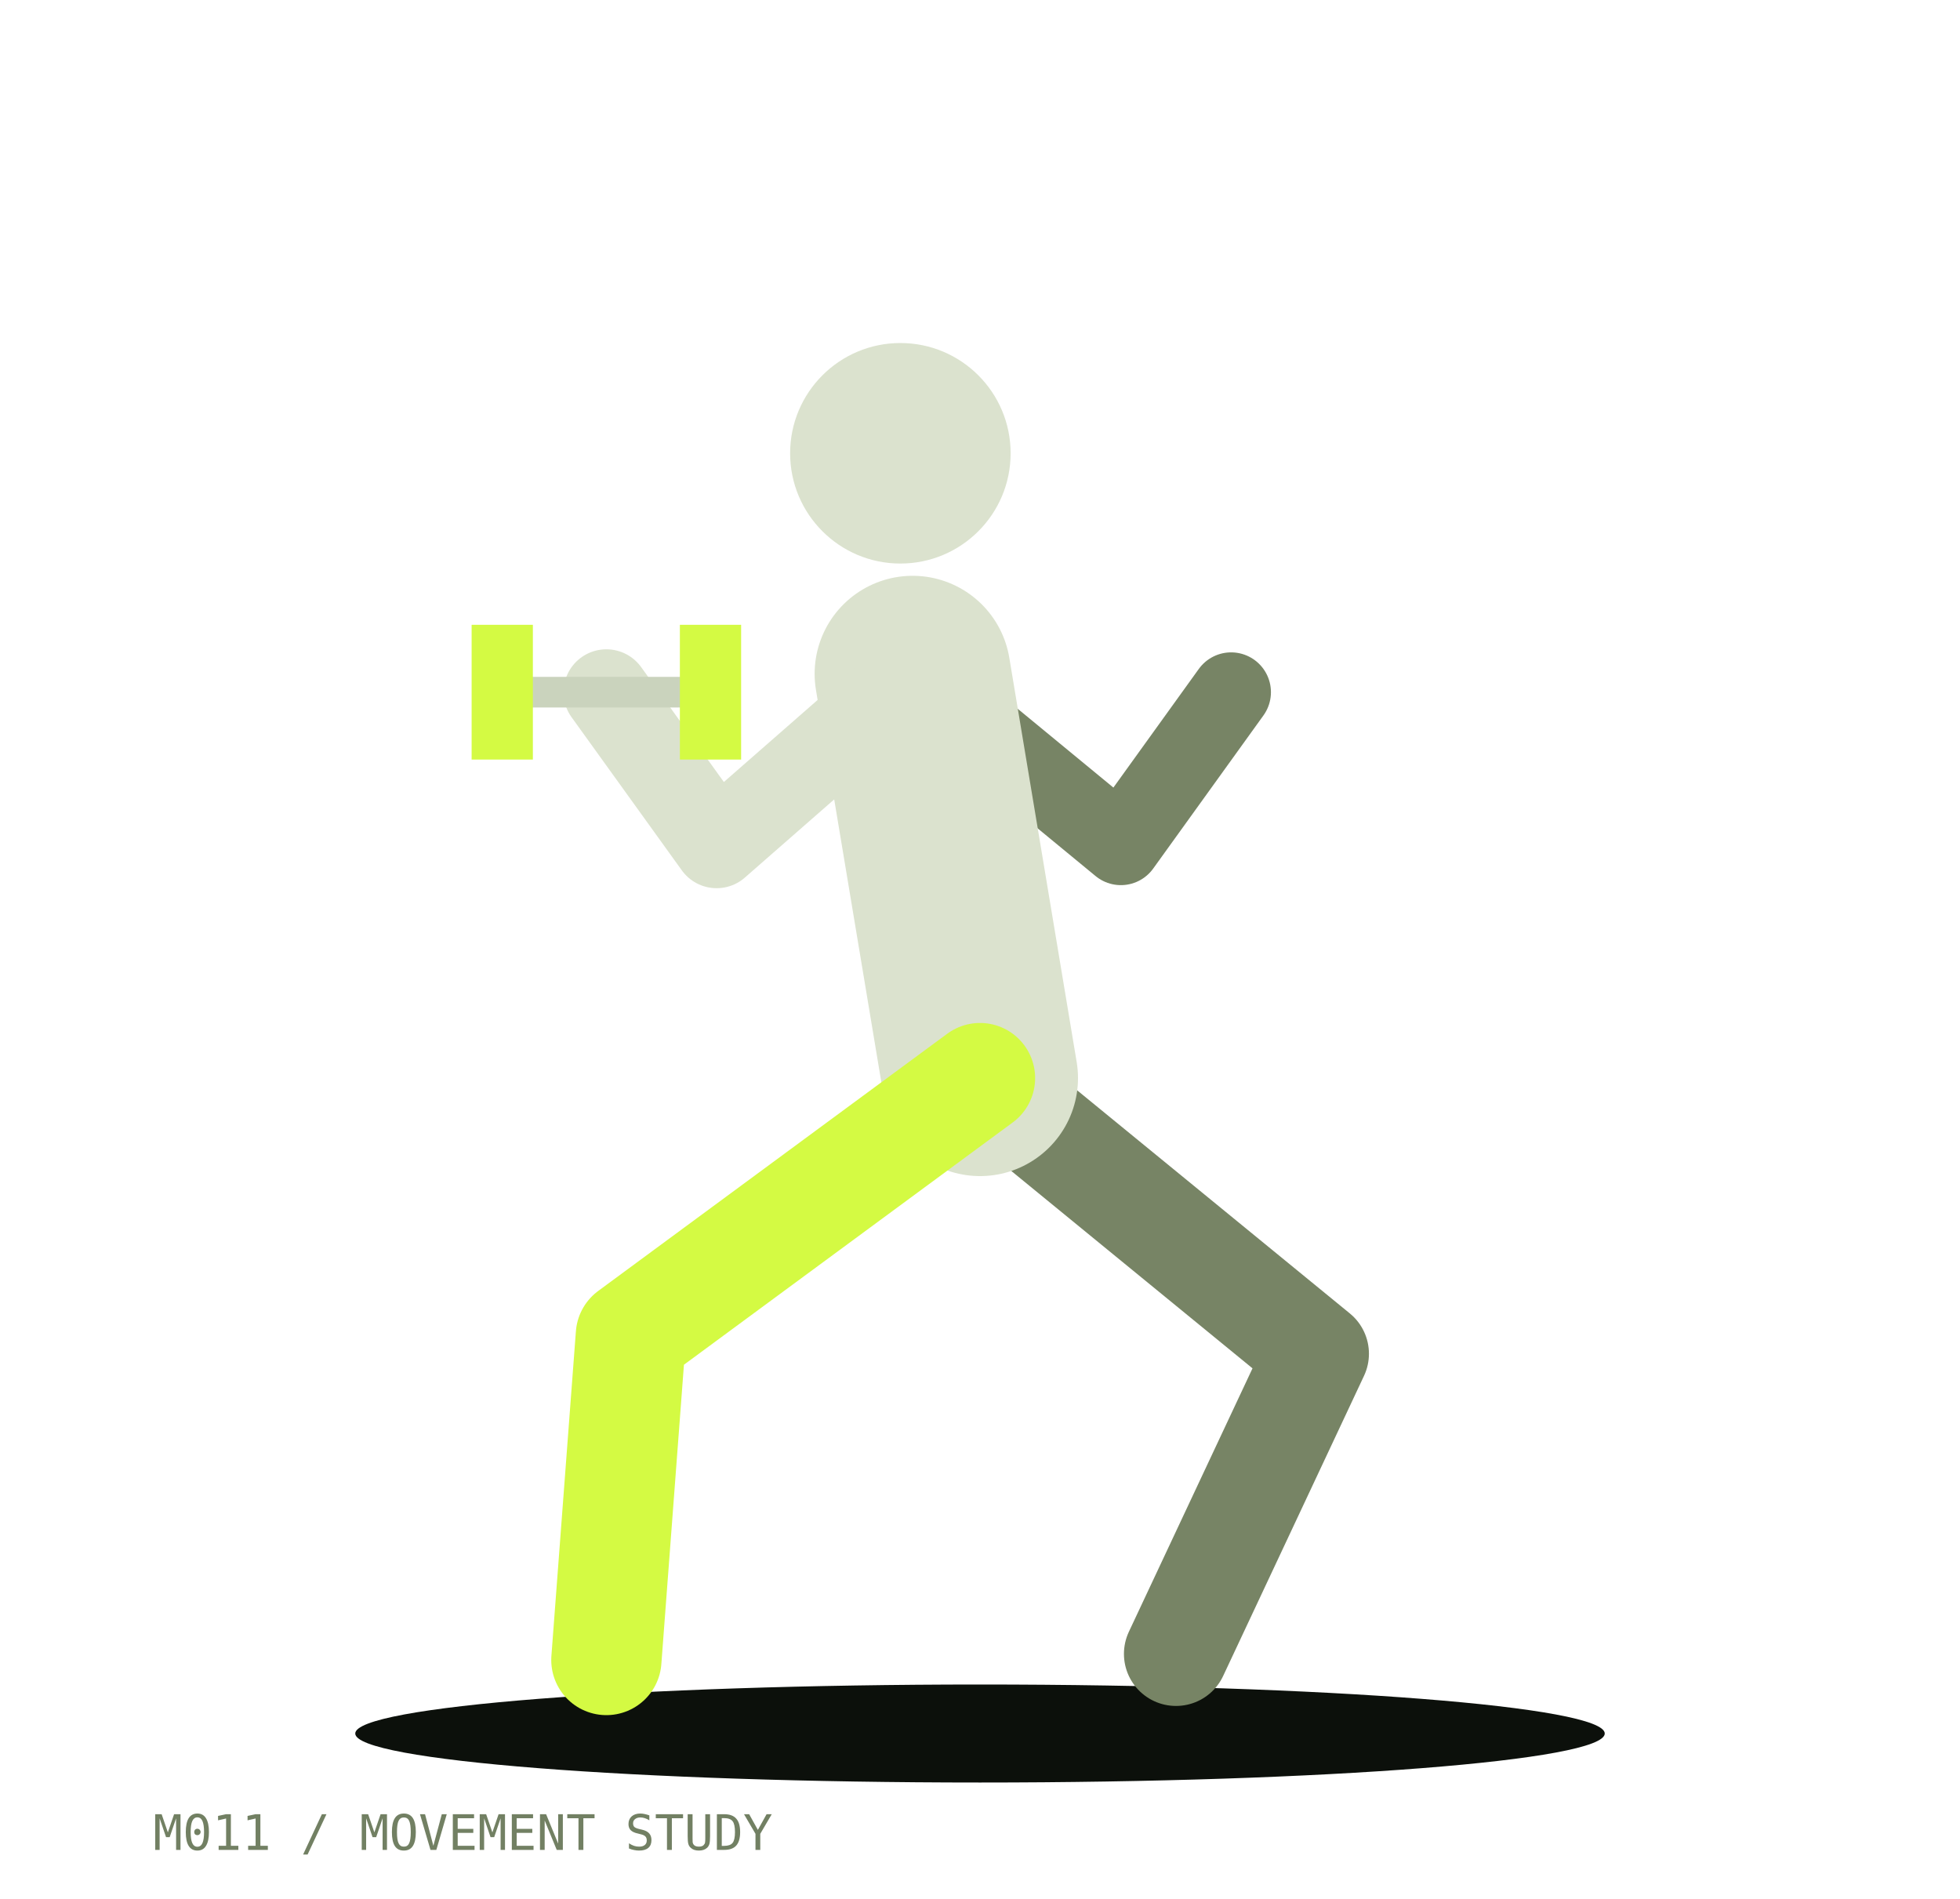
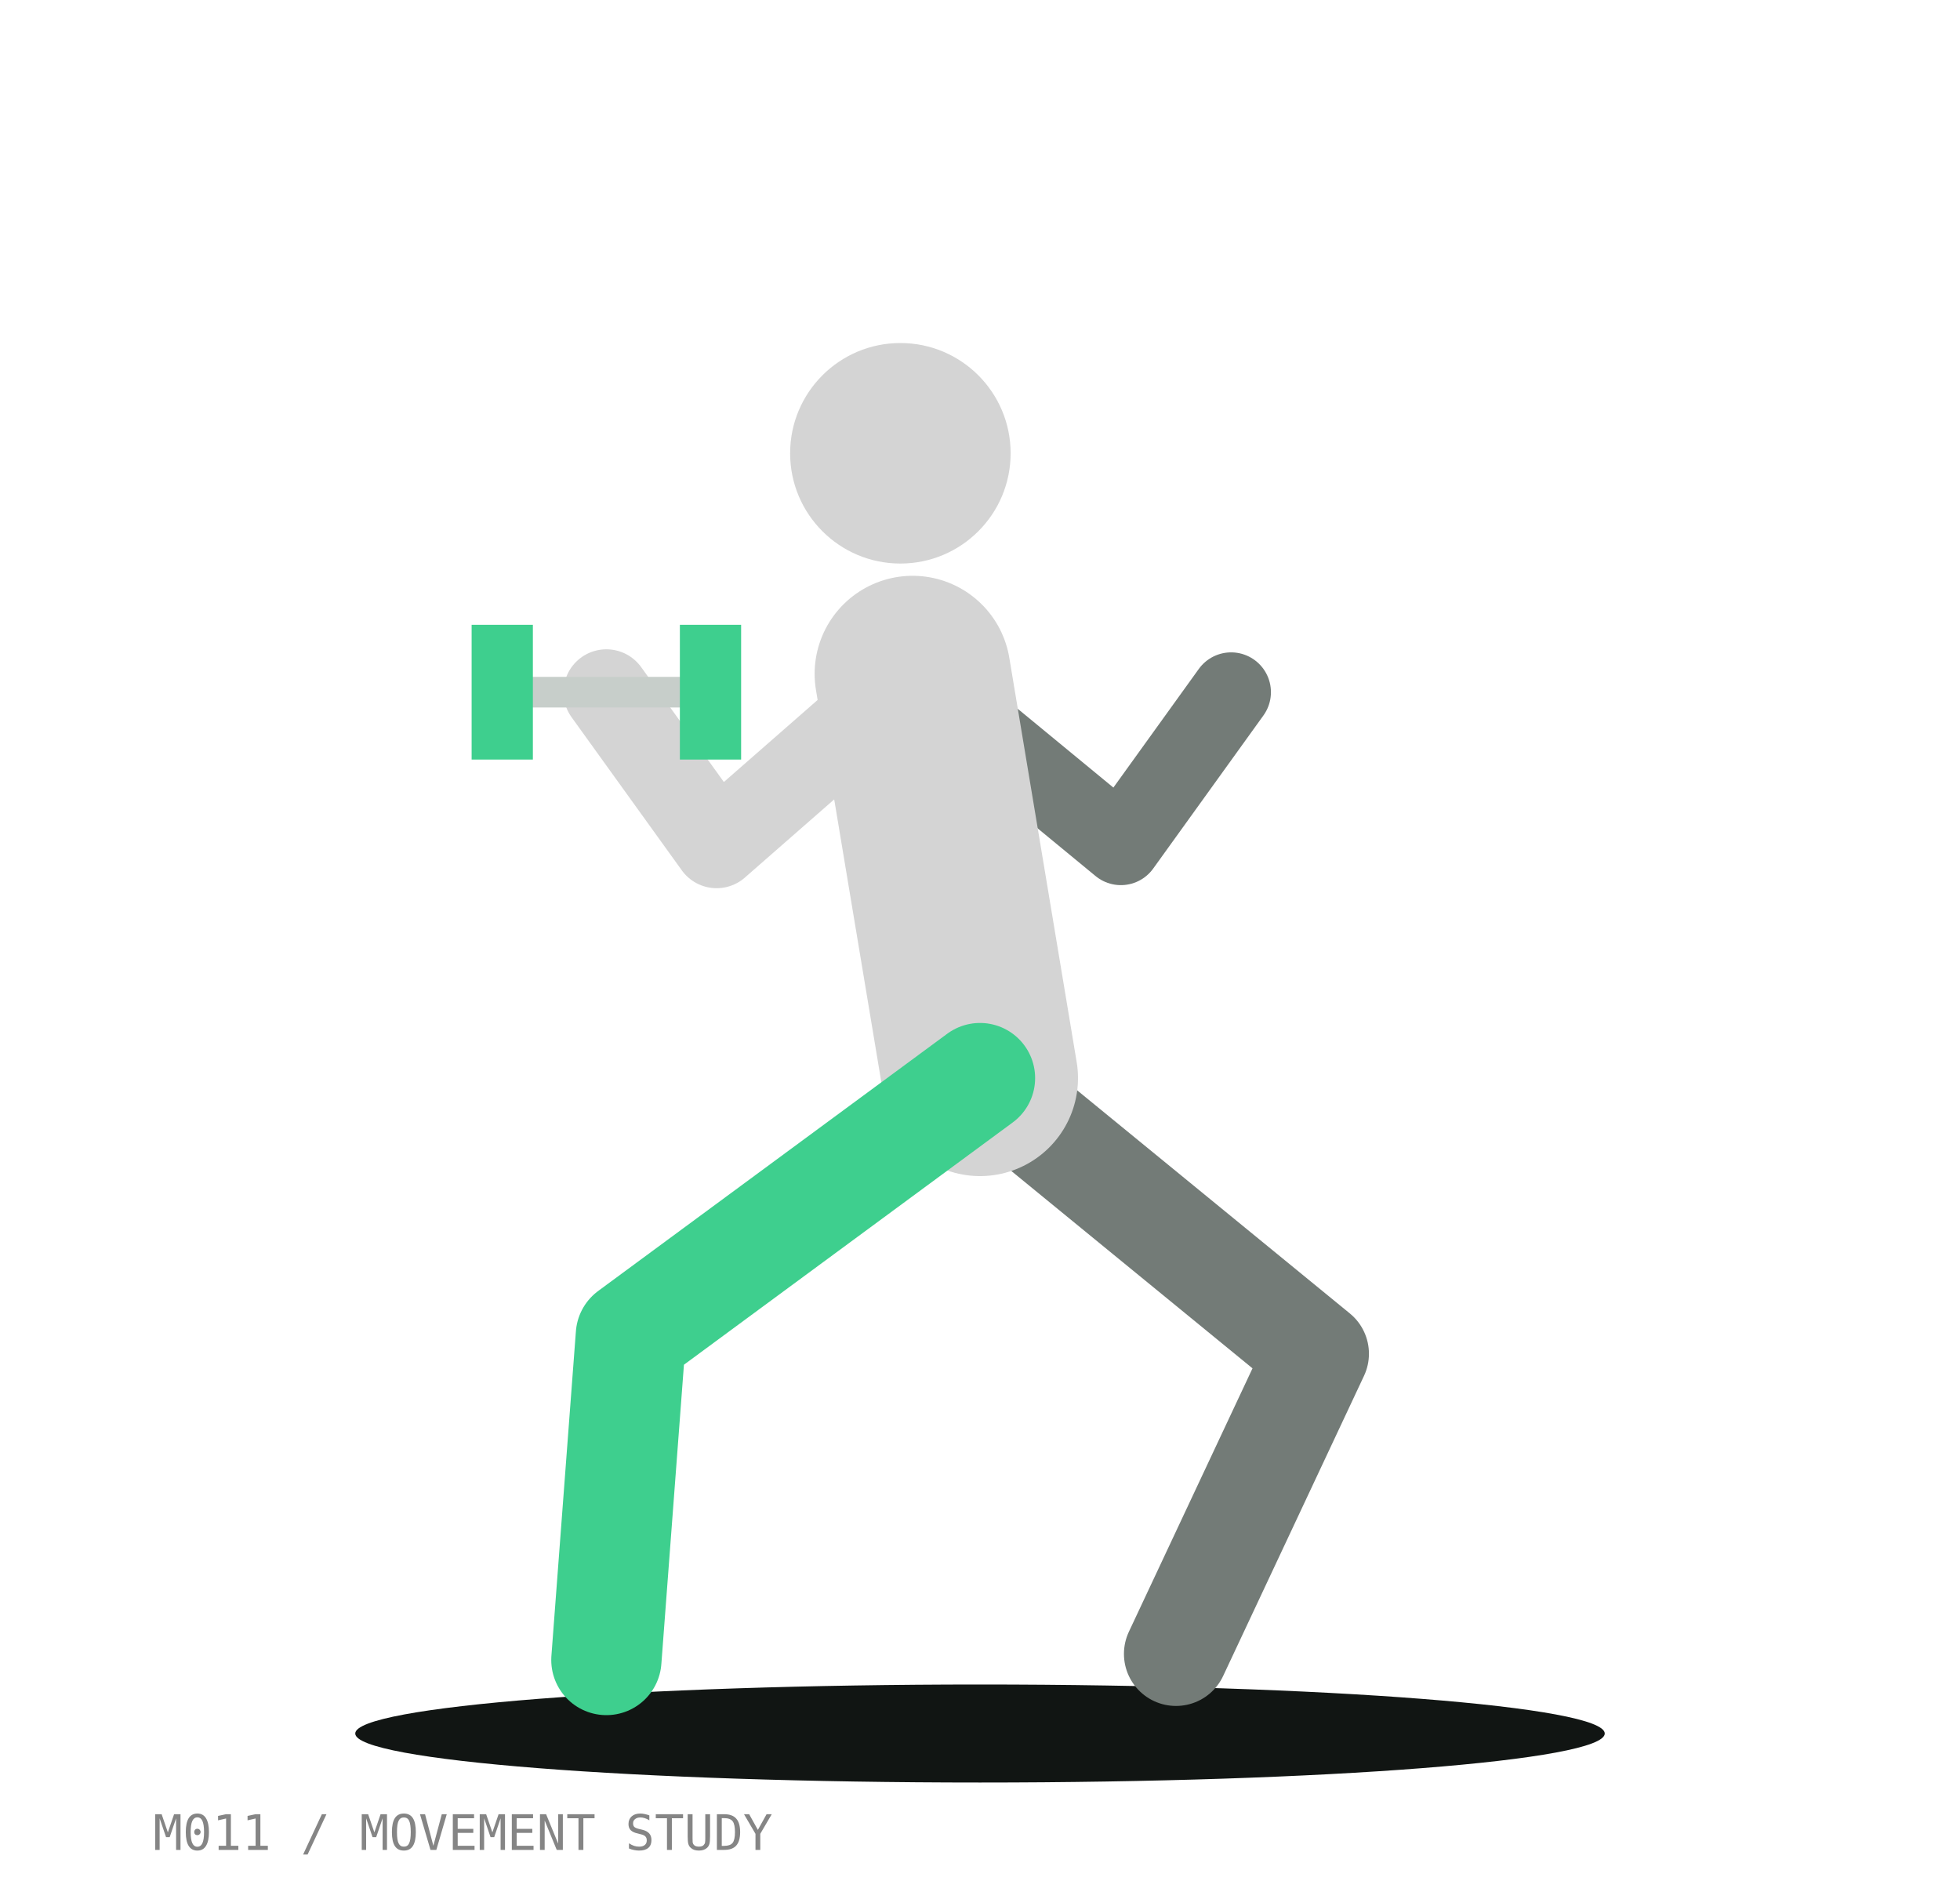
<svg xmlns="http://www.w3.org/2000/svg" viewBox="0 0 320 310">
-   <ellipse cx="160" cy="283" rx="102" ry="8" fill="#0c100b" />
+   <ellipse cx="160" cy="283" rx="102" ry="8" fill="#111513" />
  <g fill="none" stroke-linecap="round" stroke-linejoin="round">
-     <path d="M160 176 L215 221 L192 270" stroke="#778465" stroke-width="17" />
-     <path d="M149 110 L183 138 L201 113" stroke="#778465" stroke-width="13" />
-     <path d="M149 110 L160 176" stroke="#dbe2ce" stroke-width="32" />
-     <path d="M160 176 L103 218 L99 271" stroke="#d4fa43" stroke-width="18" />
-     <path d="M149 110 L117 138 L99 113" stroke="#dbe2ce" stroke-width="14" />
+     <path d="M160 176 L215 221 L192 270" stroke="#737b77" stroke-width="17" />
+     <path d="M149 110 L183 138 L201 113" stroke="#737b77" stroke-width="13" />
+     <path d="M149 110 L160 176" stroke="#d4d4d4" stroke-width="32" />
+     <path d="M160 176 L103 218 L99 271" stroke="#3ecf8e" stroke-width="18" />
+     <path d="M149 110 L117 138 L99 113" stroke="#d4d4d4" stroke-width="14" />
  </g>
-   <circle cx="147" cy="74" r="18" fill="#dbe2ce" />
-   <path d="M83 113h32" stroke="#cad3bd" stroke-width="5" />
-   <path d="M82 102v22M116 102v22" stroke="#d4fa43" stroke-width="10" />
-   <text x="25" y="302" fill="#728063" font-size="8" font-family="monospace">M011 / MOVEMENT STUDY</text>
+   <circle cx="147" cy="74" r="18" fill="#d4d4d4" />
+   <path d="M83 113h32" stroke="#c7ceca" stroke-width="5" />
+   <path d="M82 102v22M116 102v22" stroke="#3ecf8e" stroke-width="10" />
+   <text x="25" y="302" fill="#858585" font-size="8" font-family="monospace">M011 / MOVEMENT STUDY</text>
</svg>
